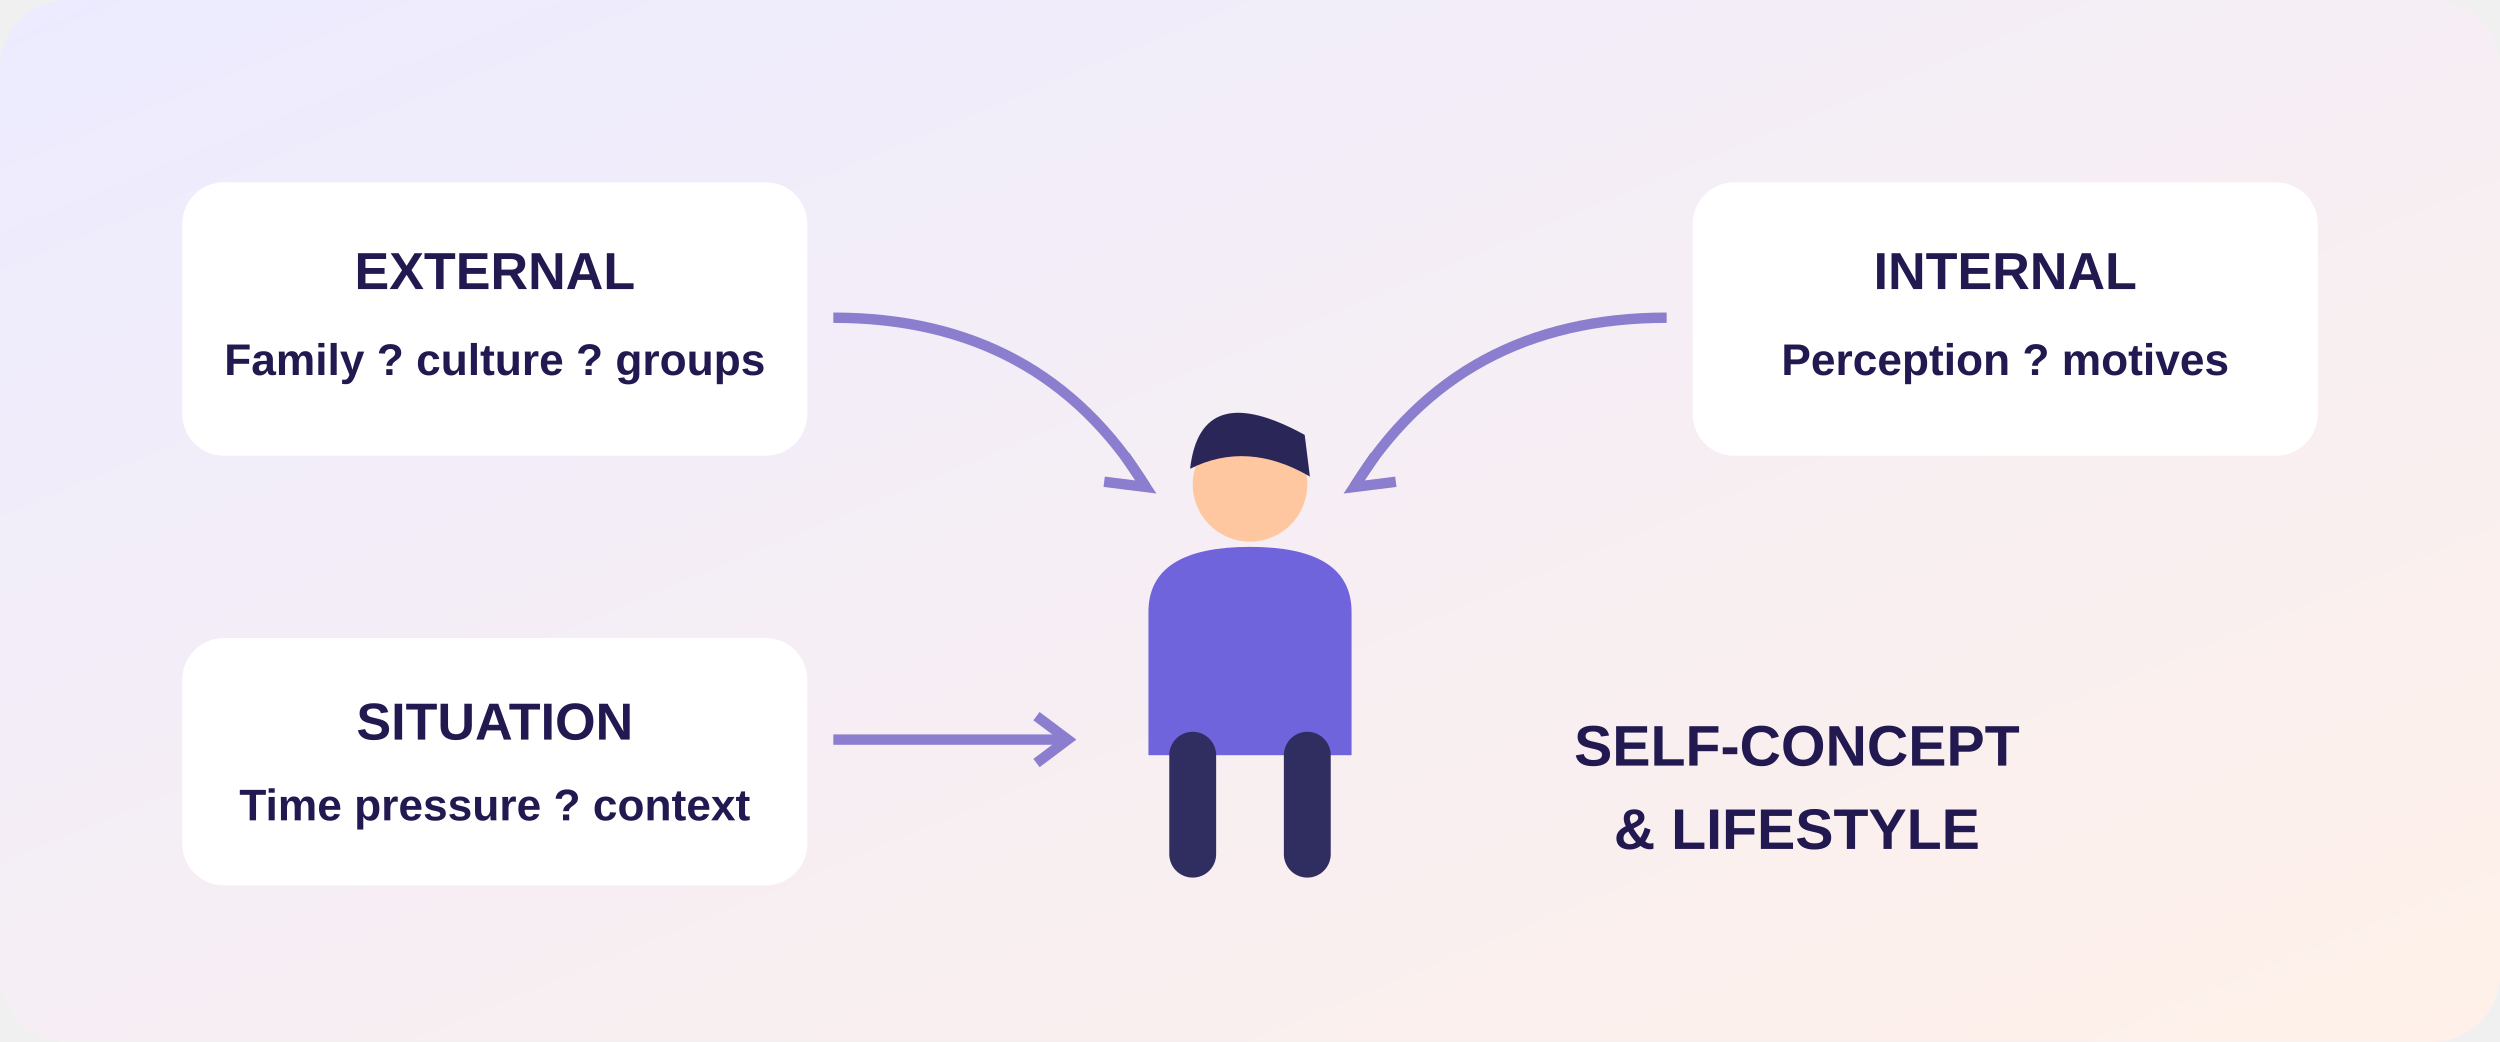
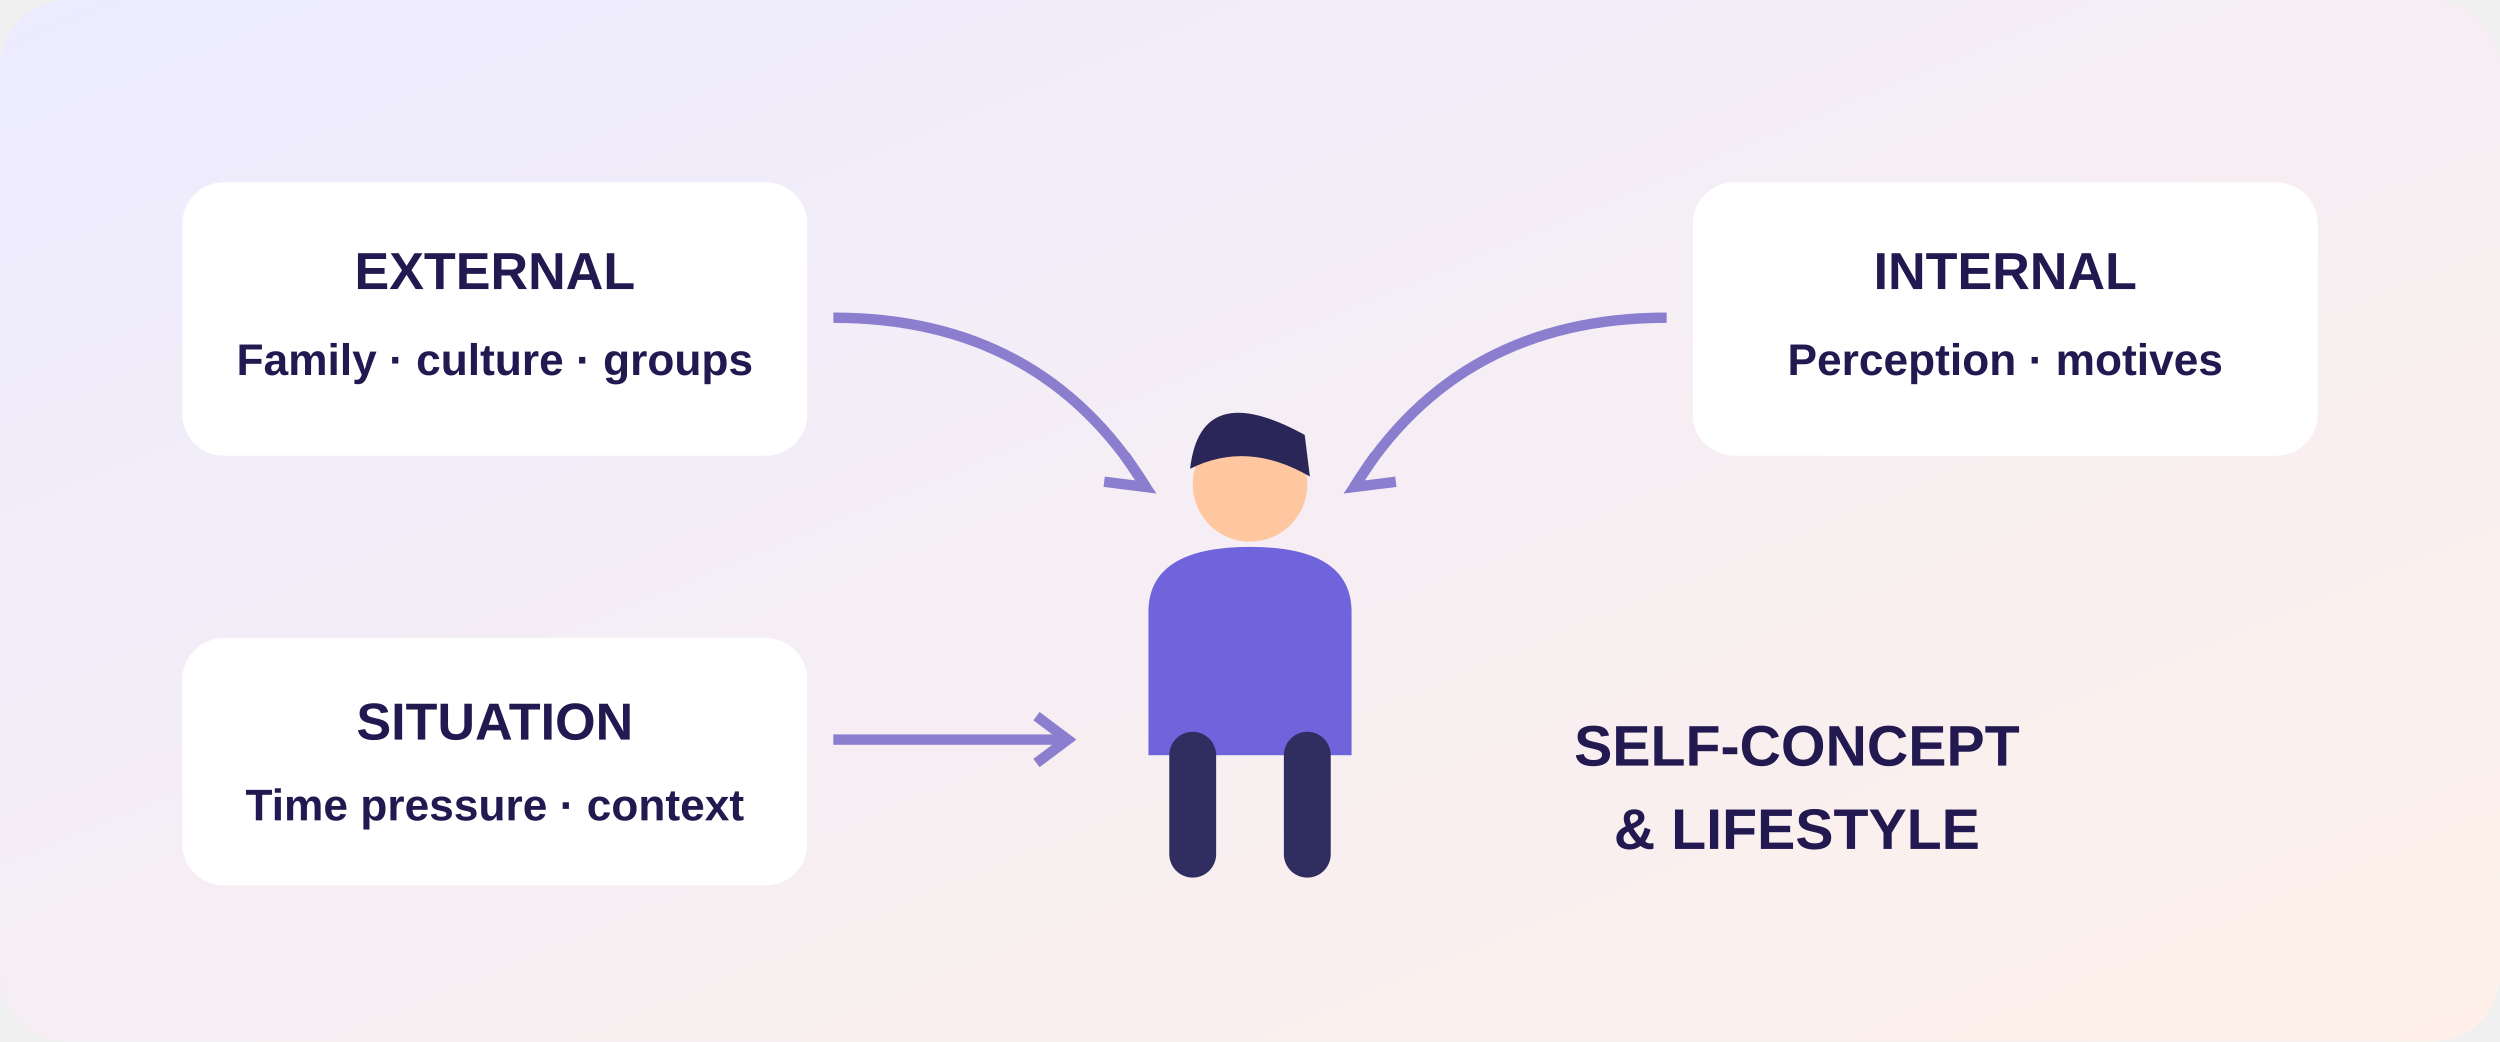
<svg xmlns="http://www.w3.org/2000/svg" viewBox="0 0 960 400" role="img" aria-labelledby="title">
  <defs>
    <linearGradient id="bg" x2="1" y2="1">
      <stop stop-color="#ecebff" />
      <stop offset="1" stop-color="#fff1e9" />
    </linearGradient>
    <filter id="shadow">
      <feDropShadow dx="0" dy="9" stdDeviation="9" flood-color="#645ac2" flood-opacity=".12" />
    </filter>
  </defs>
  <rect width="960" height="400" rx="26" fill="url(#bg)" />
  <g font-family="Arial,sans-serif" fill="#221950">
    <g transform="translate(480 220)">
      <circle cy="-34" r="22" fill="#ffc7a0" />
      <path d="M-23-40q4-35 44-13l2 16q-24-14-46-3" fill="#2a2758" />
      <path d="M-39 70v-55q0-25 39-25t39 25v55" fill="#7064dc" />
      <path d="M-22 70v38m44-38v38" stroke="#302e60" stroke-width="18" stroke-linecap="round" />
    </g>
    <rect x="70" y="70" width="240" height="105" rx="16" fill="white" />
    <text x="190" y="111" text-anchor="middle" font-size="20" font-weight="700">EXTERNAL</text>
-     <text x="190" y="144" text-anchor="middle" font-size="17" font-weight="700">Family ? culture ? groups</text>
+     <text x="190" y="144" text-anchor="middle" font-size="17" font-weight="700">Family · culture · groups</text>
    <rect x="650" y="70" width="240" height="105" rx="16" fill="white" />
    <text x="770" y="111" text-anchor="middle" font-size="20" font-weight="700">INTERNAL</text>
-     <text x="770" y="144" text-anchor="middle" font-size="17" font-weight="700">Perception ? motives</text>
+     <text x="770" y="144" text-anchor="middle" font-size="17" font-weight="700">Perception · motives</text>
    <rect x="70" y="245" width="240" height="95" rx="16" fill="white" />
    <text x="190" y="284" text-anchor="middle" font-size="20" font-weight="700">SITUATION</text>
-     <text x="190" y="315" text-anchor="middle" font-size="17" font-weight="700">Time pressure ? context</text>
+     <text x="190" y="315" text-anchor="middle" font-size="17" font-weight="700">Time pressure · context</text>
    <path d="M320 122q80 0 120 65m200-65q-80 0-120 65M320 284h90" stroke="#8b7ecf" stroke-width="4" fill="none" />
    <path d="m432 175 8 12-16-2m104-10-8 12 16-2m-138 90 12 9-12 9" fill="none" stroke="#8b7ecf" stroke-width="4" />
    <text x="690" y="294" text-anchor="middle" font-size="22" font-weight="700">SELF-CONCEPT</text>
    <text x="690" y="326" text-anchor="middle" font-size="22" font-weight="700">&amp; LIFESTYLE</text>
  </g>
</svg>
